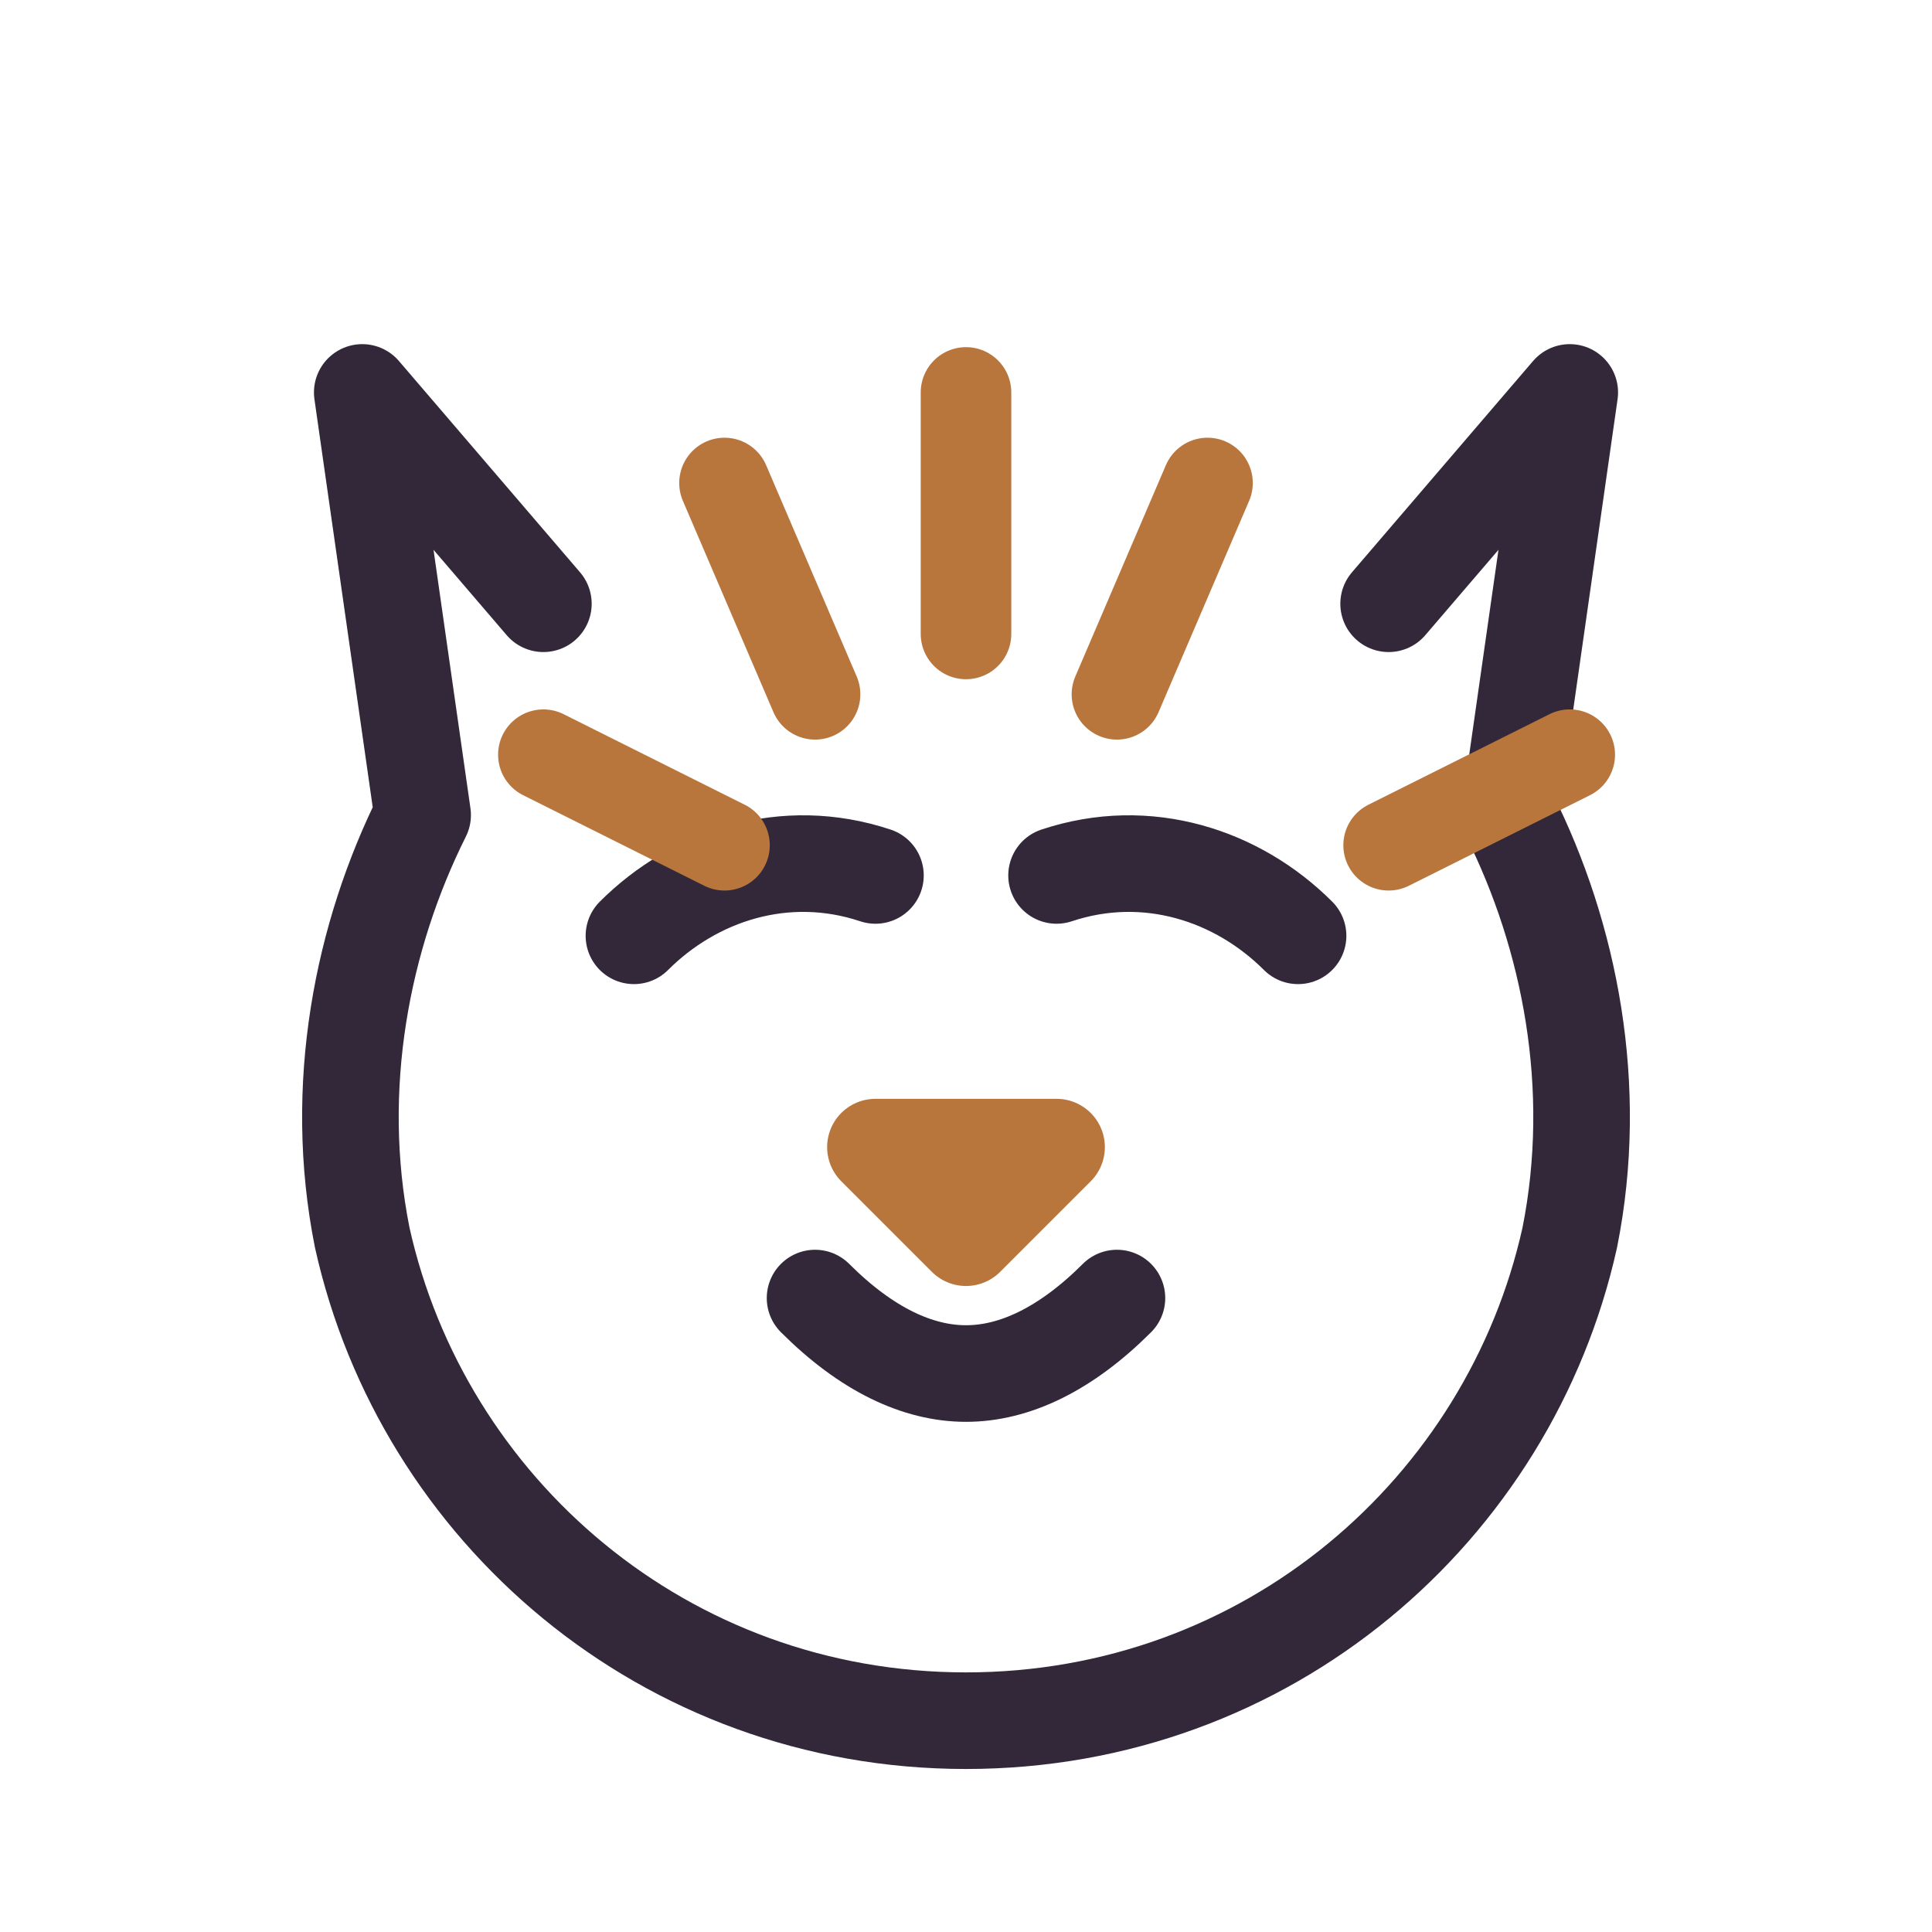
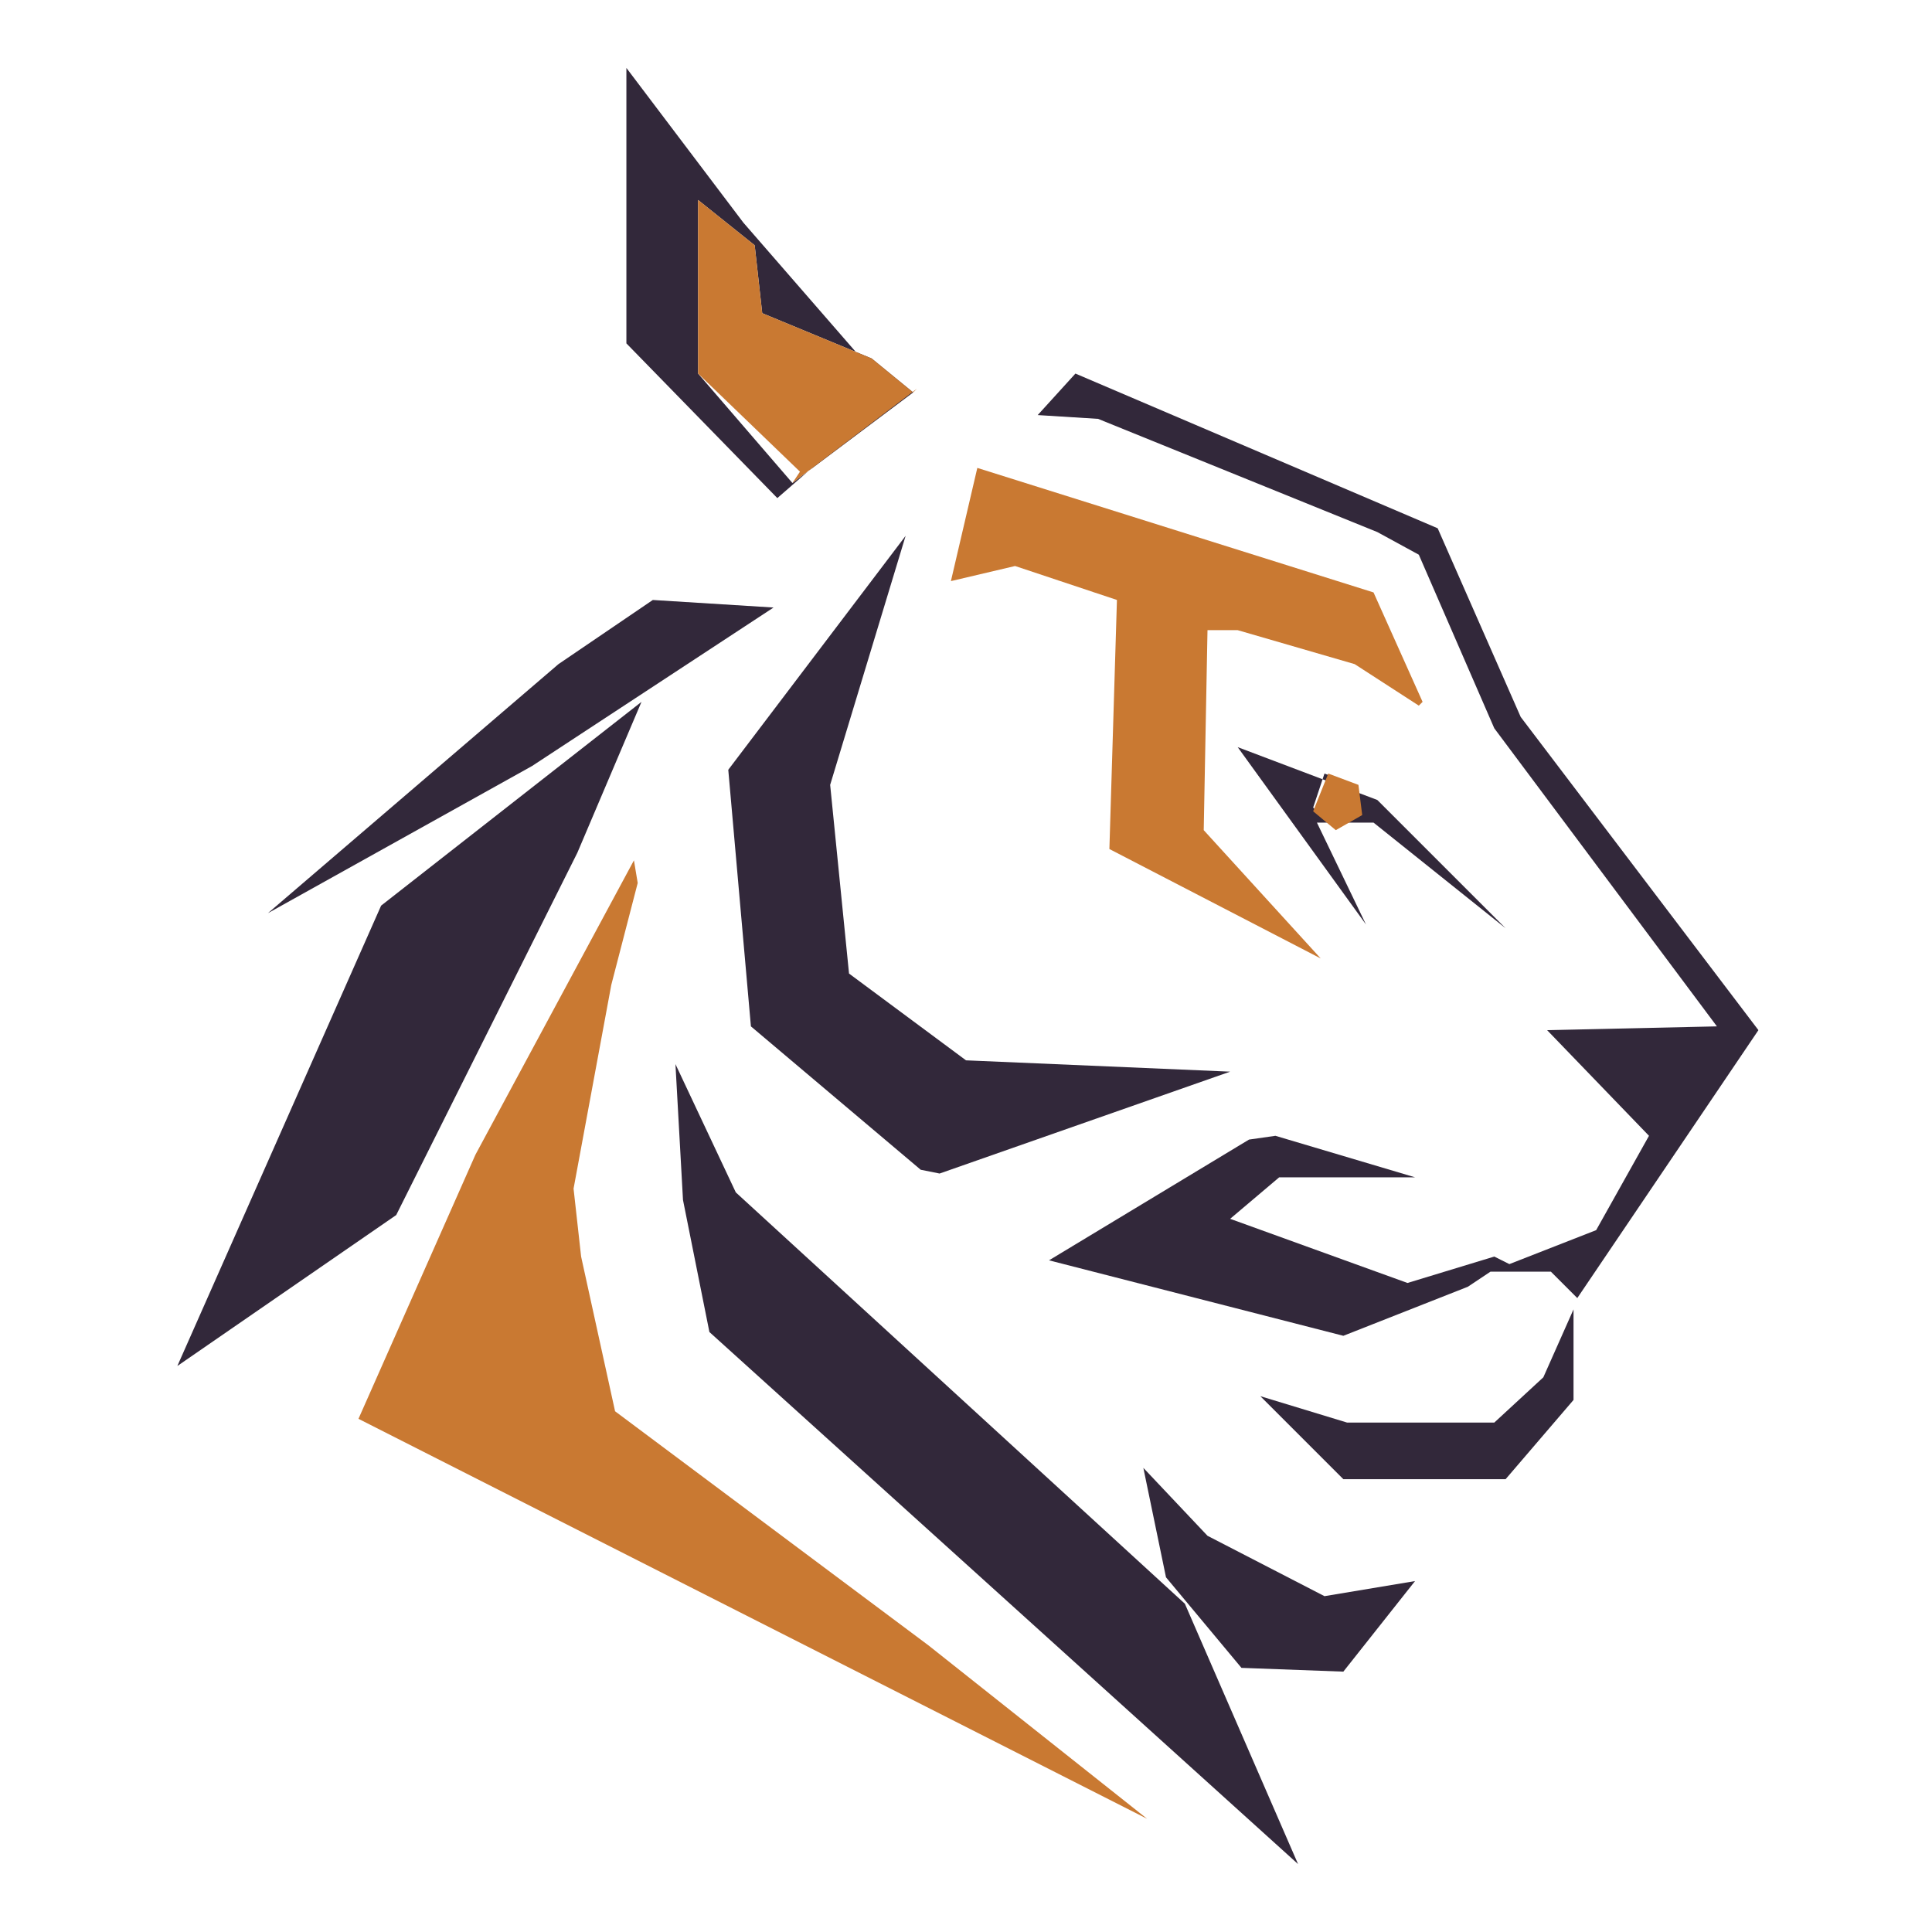
- <svg xmlns="http://www.w3.org/2000/svg" viewBox="0 0 64 64" role="img" aria-label="Minimal tiger mark">
-   <g fill="none" stroke="#32283a" stroke-width="3.2" stroke-linecap="round" stroke-linejoin="round">
-     <path d="M18 20 12 13l2 14c-2 4-3 9-2 14 2 9 10 16 20 16s18-7 20-16c1-5 0-10-2-14l2-14-6 7" />
-     <path d="M21 31c2-2 5-3 8-2M43 31c-2-2-5-3-8-2" />
-     <path d="M27 43c1.7 1.7 3.4 2.5 5 2.5s3.3-.8 5-2.5" />
-     <path d="M29 38h6l-3 3-3-3Z" fill="#b8753c" stroke="#b8753c" />
+ <svg xmlns="http://www.w3.org/2000/svg" viewBox="0 0 512 512" role="img" aria-label="Tang Lab tiger mark">
+   <g fill="#32283a" fill-rule="evenodd">
+     <path d="M 417 347 L 409 365 L 396 377 L 357 377 L 334 370 L 356 392 L 399 392 L 417 371 Z" />
+     <path d="M 179 282 L 181 318 L 188 353 L 344 494 L 314 425 L 195 316 Z" />
+     <path d="M 285 99 L 275 110 L 291 111 L 365 141 L 376 147 L 396 193 L 455 272 L 410 273 L 437 301 L 423 326 L 400 335 L 396 333 L 373 340 L 326 323 L 339 312 L 375 312 L 338 301 L 331 302 L 278 334 L 356 354 L 389 341 L 395 337 L 411 337 L 418 344 L 466 273 L 403 190 L 381 140 Z" />
+     <path d="M 240 142 L 193 204 L 199 272 L 244 310 L 249 311 L 326 284 L 256 281 L 225 258 L 220 208 Z" />
+     <path d="M 173 159 L 148 176 L 71 242 L 141 203 L 205 161 Z" />
+     <path d="M 170 186 L 101 240 L 47 362 L 105 322 L 153 226 Z" />
+     <path d="M 197 59 L 166 18 L 166 91 L 206 132 L 237 105 Z M 185 53 L 200 65 L 202 83 L 231 95 L 242 104 L 210 128 L 185 99 Z" />
+     <path d="M 328 198 L 365 212 L 399 246 L 364 218 L 349 218 L 362 245 Z M 351 205 L 359 208 L 360 216 L 353 219 L 348 214 Z" />
+     <path d="M 303 389 L 320 407 L 351 423 L 375 419 L 356 443 L 329 442 L 309 418 Z" />
  </g>
-   <g fill="none" stroke="#b8753c" stroke-width="3" stroke-linecap="round">
-     <path d="M32 13v8M24 16l3 7M40 16l-3 7M18 25l6 3M46 28l6-3" />
+   <g fill="#c97932" fill-rule="evenodd">
+     <path d="M 168 228 L 126 306 L 95 376 L 304 482 L 246 436 L 163 374 L 154 333 L 152 315 L 162 261 L 169 234 Z" />
+     <path d="M 259 124 L 252 154 L 269 150 L 296 159 L 294 225 L 350 254 L 319 220 L 320 167 L 328 167 L 359 176 L 376 187 L 377 186 L 364 157 Z" />
+     <path d="M 185 53 L 185 99 L 212 125 L 210 128 L 243 103 L 242 104 L 231 95 L 202 83 L 200 65 Z" />
+     <path d="M 352 205 L 360 208 L 361 216 L 354 220 L 348 215 Z" />
  </g>
</svg>
